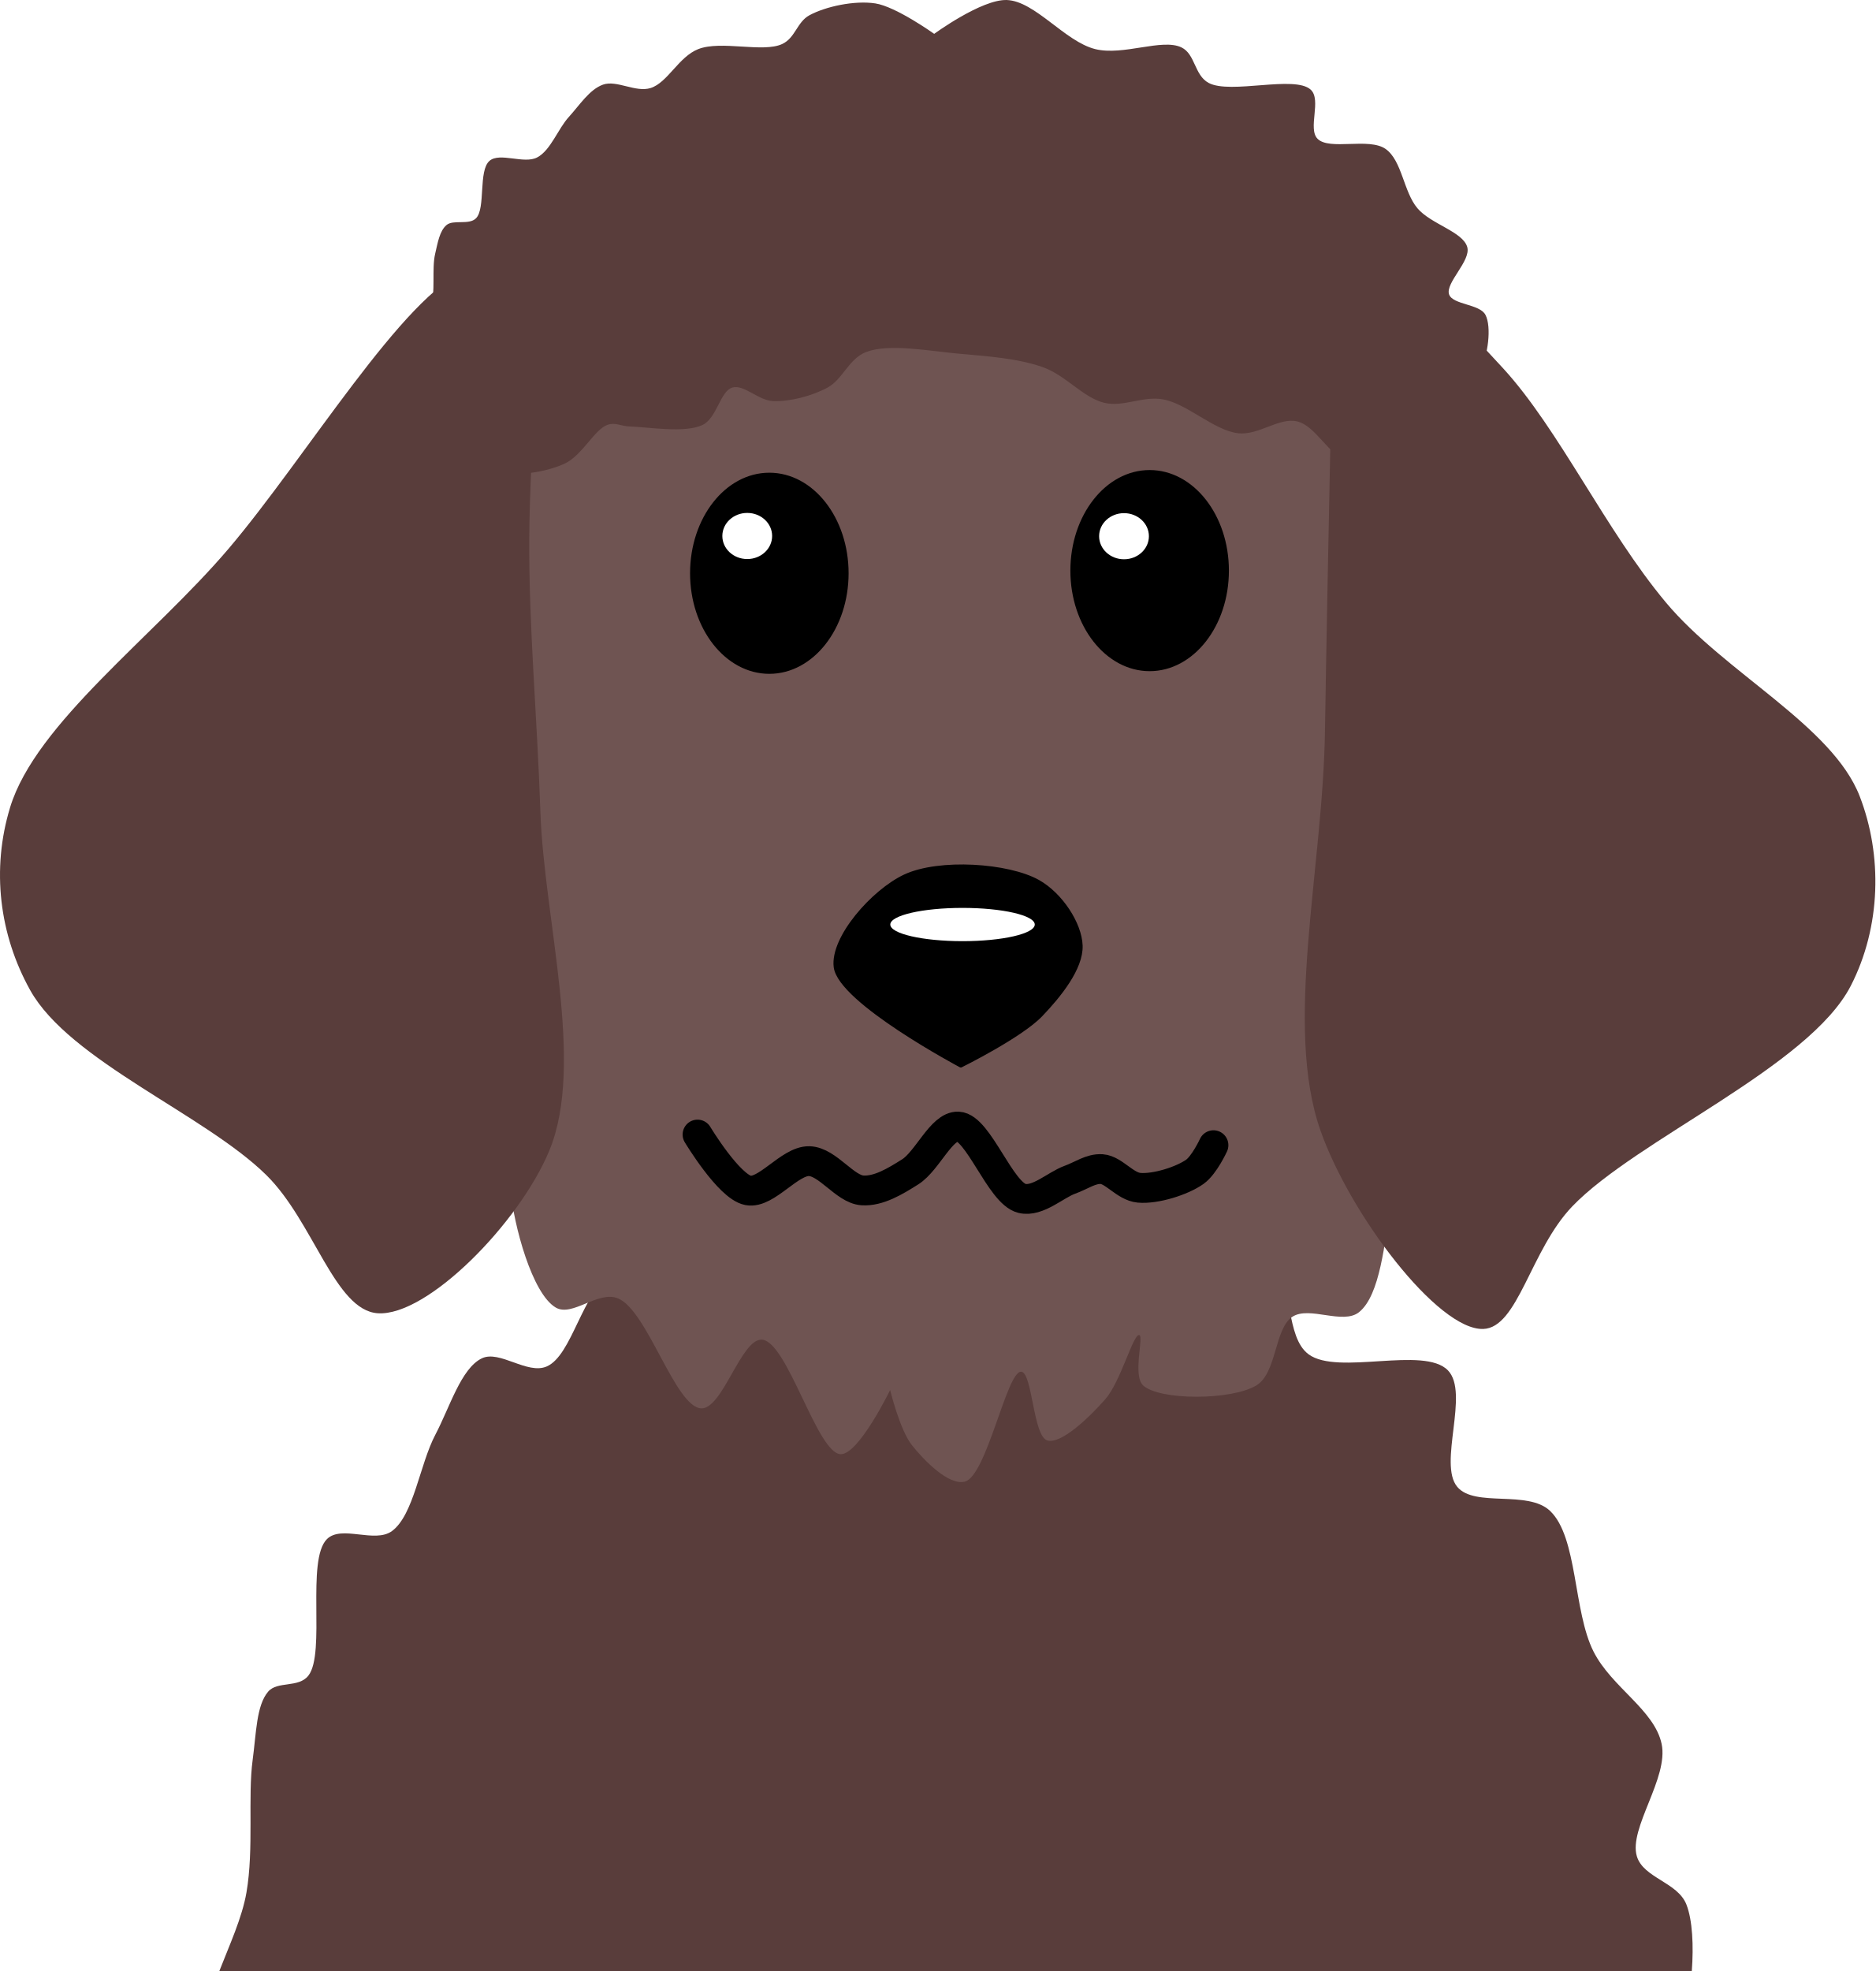
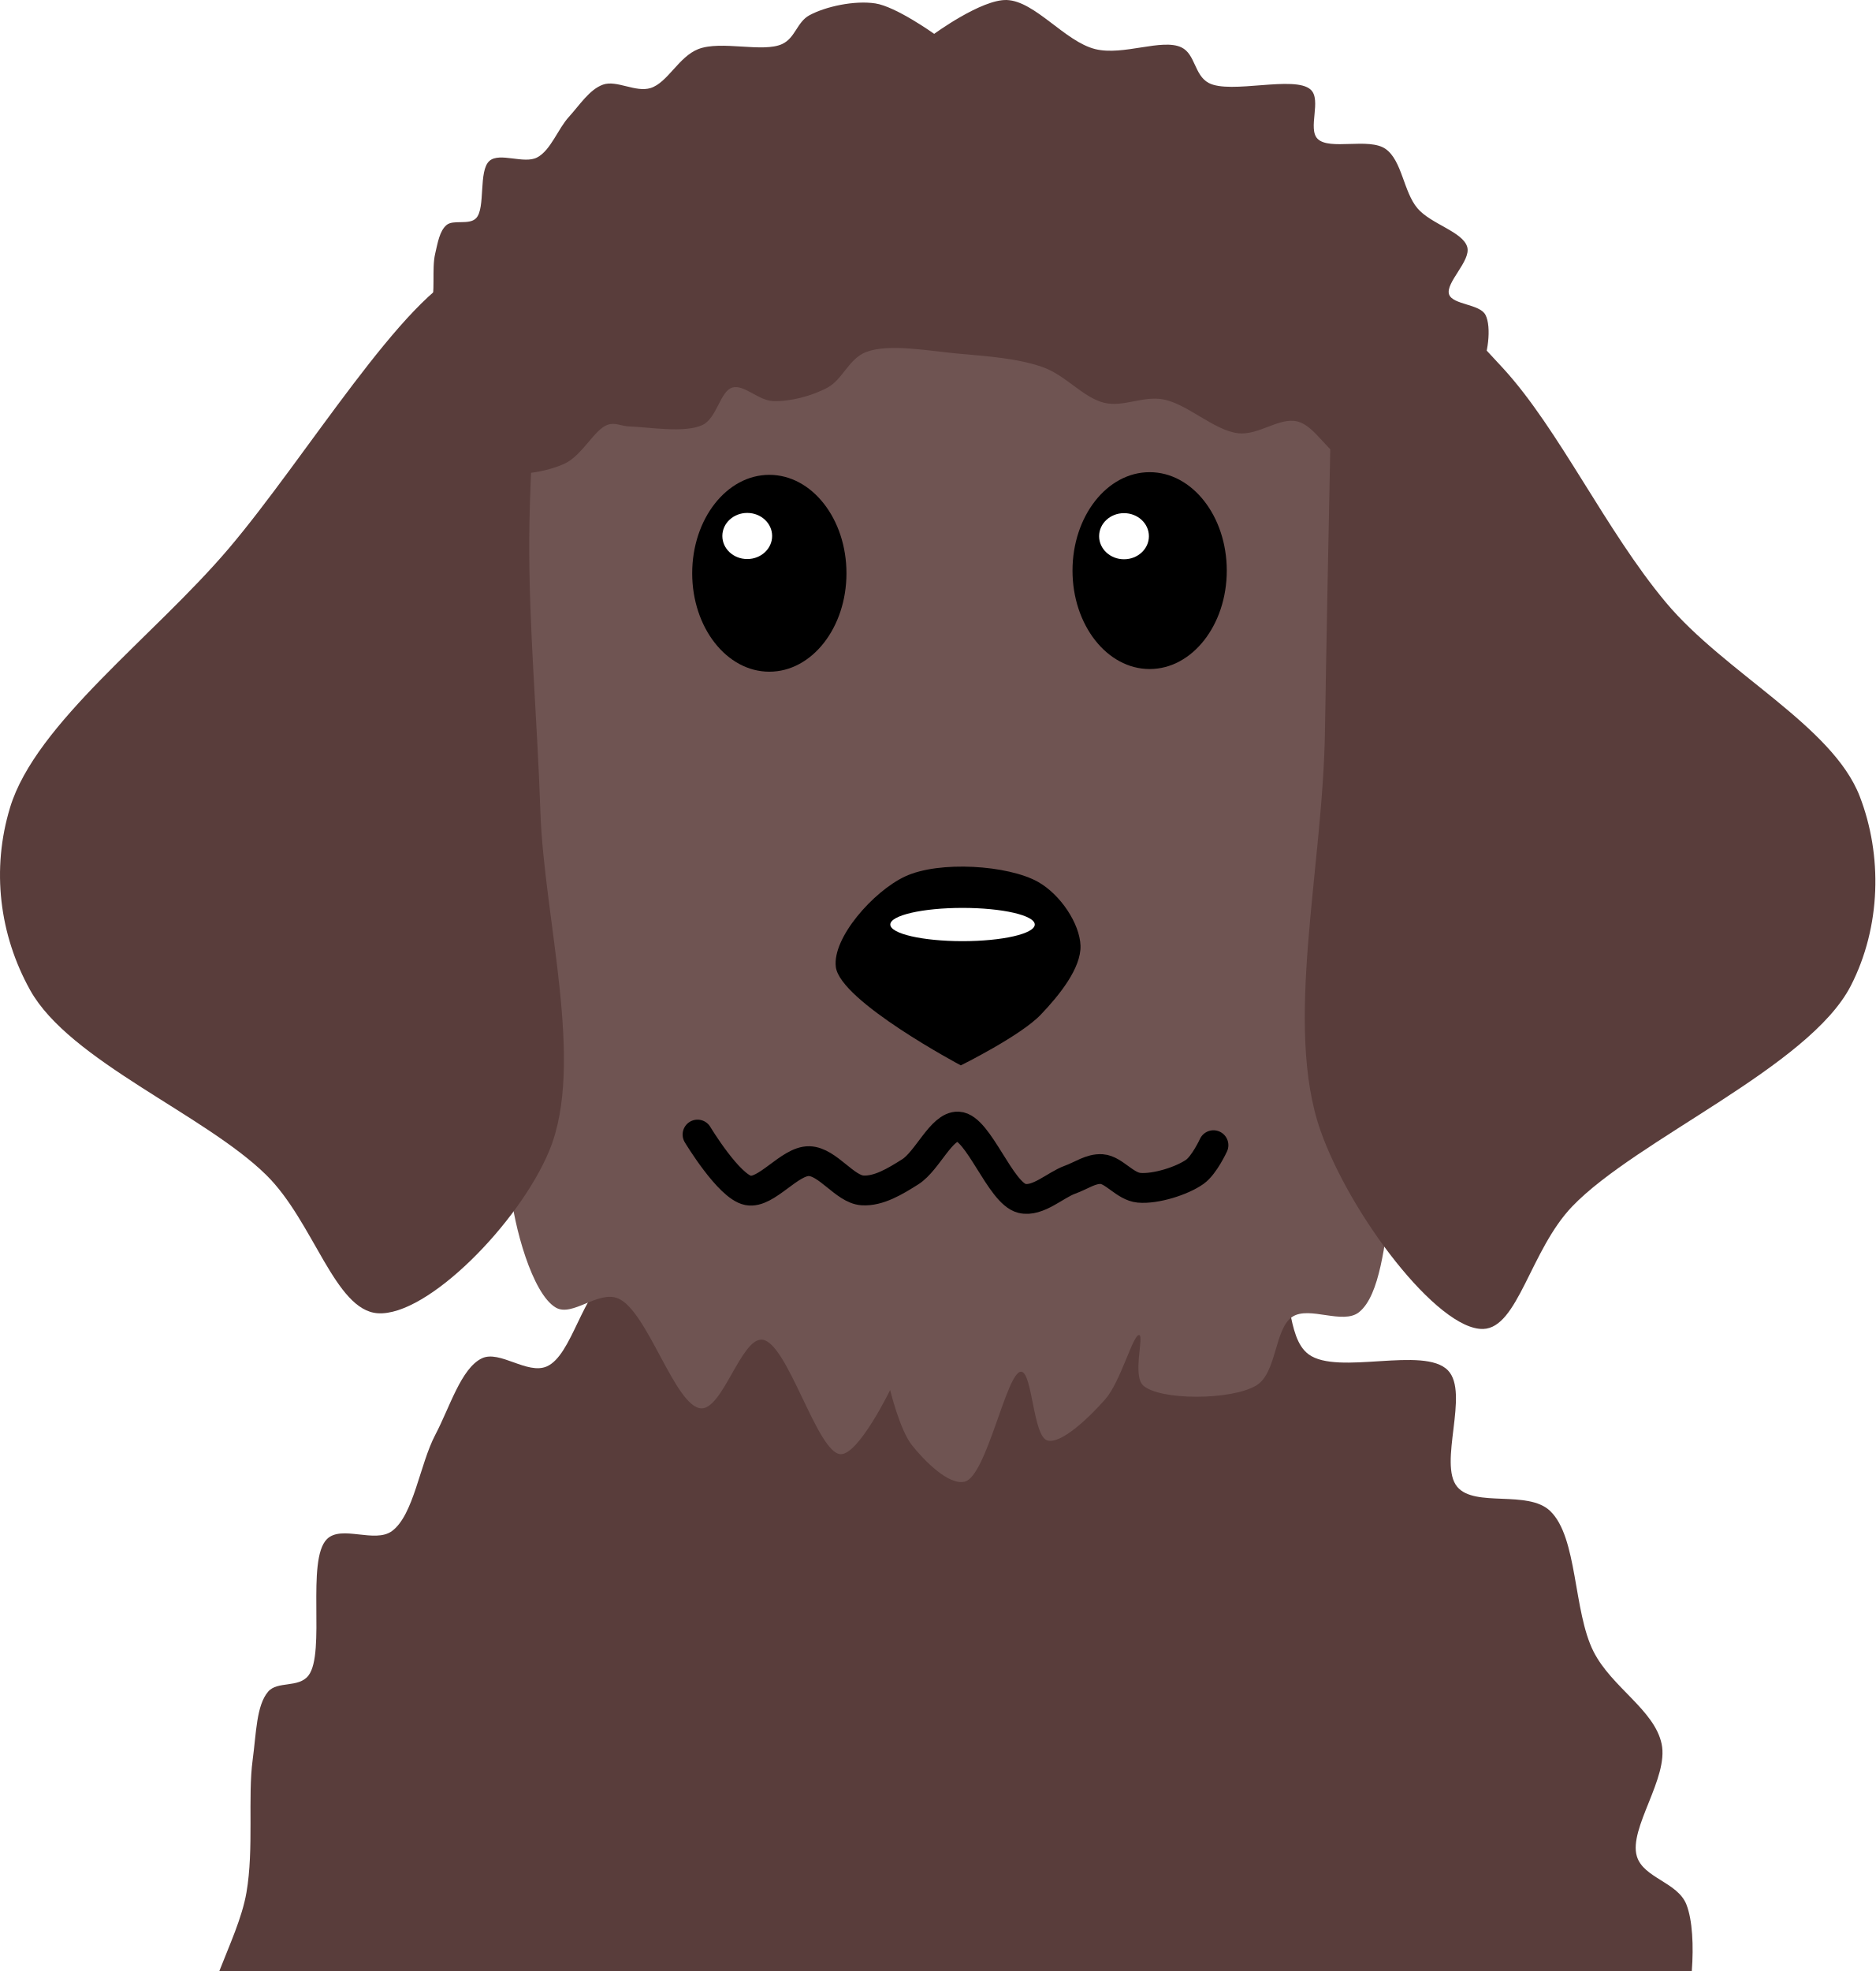
<svg xmlns="http://www.w3.org/2000/svg" xmlns:ns1="https://boxy-svg.com" viewBox="21.335 37.579 440.383 462.741" width="440.383" height="462.741">
  <path style="stroke-linecap: round; fill: rgb(89, 61, 59);" d="M 263.911 309.351 C 273.066 309.746 281.977 332.742 292.269 336.693 C 300.892 340.003 313.837 331.94 319.906 335.751 C 325.273 339.121 323.068 351.44 328.63 355.54 C 335.494 360.599 355.726 353.49 361.348 359.311 C 366.479 364.624 358.981 381.229 363.536 386.655 C 367.664 391.573 380.1 387.305 385.347 392.319 C 391.842 398.526 390.734 415.81 395.53 425.313 C 399.767 433.708 409.822 438.992 411.523 446.998 C 413.226 455.017 403.734 466.811 405.708 473.394 C 407.237 478.495 415.274 479.45 417.343 484.708 C 418.782 488.364 419.052 494.458 418.611 500.32 L 72.845 500.32 C 75.194 494.287 78.187 487.817 79.211 481.883 C 80.982 471.621 79.494 459.393 80.664 450.768 C 81.514 444.502 81.526 437.982 84.301 434.735 C 86.485 432.181 91.443 433.925 93.755 430.967 C 97.877 425.693 93.154 403.816 98.115 398.915 C 101.537 395.534 109.362 399.996 113.388 397.027 C 118.5 393.257 119.885 381.394 123.571 374.397 C 126.96 367.965 129.599 358.843 134.477 356.485 C 138.656 354.465 145.184 360.399 149.749 358.376 C 155.742 355.72 158.039 340.79 165.013 336.693 C 172.058 332.554 185.932 337.857 191.921 333.86 C 196.839 330.578 196.082 321.589 200.647 317.838 C 205.671 313.71 215.263 309.823 221.737 311.23 C 228.678 312.739 240.641 328.205 240.641 328.205 C 240.641 328.205 255.928 309.007 263.911 309.351 Z" />
  <path style="stroke-linecap: round; fill: rgb(111, 84, 82);" d="M 230.358 363.923 C 230.358 363.923 222.983 379.099 218.751 378.985 C 213.206 378.836 206.233 352.454 200.245 352.094 C 195.385 351.802 191.019 368.409 186.021 368.224 C 179.887 367.996 173.391 345.242 166.457 342.409 C 161.775 340.496 155.741 346.843 151.848 344.564 C 146.305 341.319 141.992 325.417 141.159 316.595 C 140.447 309.058 146.28 301.267 145.002 295.081 C 143.883 289.663 138.286 286.466 135.754 281.096 C 132.822 274.876 128.941 266.804 129.175 259.587 C 129.418 252.11 138.09 243.947 137.721 237.005 C 137.391 230.801 130.298 226.829 129.019 219.794 C 127.253 210.078 129.538 190.87 133.005 183.22 C 134.958 178.91 139.631 178.644 140.902 174.615 C 142.8 168.599 136.8 157.418 137.491 148.801 C 138.209 139.855 141.513 123.139 145.555 121.921 C 148.354 121.078 153.25 131.447 155.898 130.525 C 159.973 129.106 156.751 103.259 162.437 99.325 C 167.059 96.127 178.46 105.41 183.254 102.55 C 188.368 99.499 186.563 83.045 191.276 79.963 C 195.022 77.513 202.191 78.697 206.38 81.04 C 211.015 83.632 210.959 92.834 217.182 96.104 C 228.076 101.828 262.536 103.022 273.976 97.171 C 281.134 93.51 281.192 80.558 286.652 78.896 C 291.911 77.295 302.44 81.953 305.867 86.421 C 309.007 90.514 305.404 102.707 307.79 103.631 C 309.987 104.482 315.152 93.715 318.82 93.946 C 322.958 94.206 328.835 102.611 331.199 107.933 C 333.475 113.058 330.032 122.172 333.125 125.143 C 336.017 127.921 344.649 123.167 348.23 126.223 C 353.16 130.431 354.494 145.692 354.748 154.181 C 354.958 161.204 350.337 166.7 351.439 173.546 C 352.838 182.237 365.321 192.997 366.299 201.508 C 367.055 208.087 363.447 214.447 361.439 219.794 C 359.762 224.259 356.608 226.508 355.598 231.624 C 353.991 239.767 359.618 255.689 357.9 264.965 C 356.565 272.171 351.168 275.9 349.395 283.255 C 347.008 293.161 349.803 308.788 348.014 319.818 C 346.48 329.274 345.442 341.639 340.483 345.632 C 336.696 348.682 328.806 344.126 324.838 346.713 C 320.56 349.502 321.221 359.902 316.35 362.843 C 310.469 366.394 293.603 366.38 289.776 362.843 C 287.219 360.48 290.02 351.258 288.844 351.015 C 287.435 350.724 284.513 361.944 280.888 366.077 C 277.296 370.172 270.532 376.751 267.247 375.749 C 263.911 374.731 263.775 359.77 261.142 359.621 C 257.726 359.428 253.064 384.133 247.876 385.432 C 244.132 386.369 238.379 380.528 235.448 376.832 C 232.639 373.29 230.358 363.923 230.358 363.923 C 230.358 363.923 230.358 363.923 230.358 363.923 C 230.358 363.923 230.358 363.923 230.358 363.923" ns1:d="M 230.358 363.923 R 218.751 378.985 R 200.245 352.094 R 186.021 368.224 R 166.457 342.409 R 151.848 344.564 R 141.159 316.595 R 145.002 295.081 R 135.754 281.096 R 129.175 259.587 R 137.721 237.005 R 129.019 219.794 R 133.005 183.22 R 140.902 174.615 R 137.491 148.801 R 145.555 121.921 R 155.898 130.525 R 162.437 99.325 R 183.254 102.55 R 191.276 79.963 R 206.38 81.04 R 217.182 96.104 R 273.976 97.171 R 286.652 78.896 R 305.867 86.421 R 307.79 103.631 R 318.82 93.946 R 331.199 107.933 R 333.125 125.143 R 348.23 126.223 R 354.748 154.181 R 351.439 173.546 R 366.299 201.508 R 361.439 219.794 R 355.598 231.624 R 357.9 264.965 R 349.395 283.255 R 348.014 319.818 R 340.483 345.632 R 324.838 346.713 R 316.35 362.843 R 289.776 362.843 R 288.844 351.015 R 280.888 366.077 R 267.247 375.749 R 261.142 359.621 R 247.876 385.432 R 235.448 376.832 R 230.358 363.923 R 230.358 363.923 Z 1@50a3043c" />
  <path style="stroke-linecap: round; fill: rgb(89, 61, 59);" d="M 148.761 103.644 C 148.761 103.644 137.713 98.502 130.967 101.03 C 116.207 106.56 93.2 145.008 74.983 166.431 C 57.482 187.011 29.737 207.371 23.71 227.127 C 19.268 241.688 21.181 257.037 28.415 270.035 C 37.656 286.639 69.43 299.221 83.877 313.46 C 94.989 324.412 99.967 345.225 110.042 345.898 C 121.669 346.674 143.279 324.723 150.33 307.708 C 158.772 287.338 149.073 253.28 148.232 228.173 C 147.475 205.584 145.496 184.906 145.618 163.817 C 145.736 143.42 148.761 103.644 148.761 103.644 C 148.761 103.644 148.761 103.644 148.761 103.644" ns1:d="M 148.761 103.644 R 130.967 101.03 R 74.983 166.431 R 23.71 227.127 R 28.415 270.035 R 83.877 313.46 R 110.042 345.898 R 150.33 307.708 R 148.232 228.173 R 145.618 163.817 R 148.761 103.644 Z 1@adb6126e" />
-   <ellipse style="stroke: rgb(0, 0, 0); stroke-linecap: round;" cx="291.298" cy="171.543" rx="18.113" ry="23.109" />
-   <ellipse style="stroke: rgb(0, 0, 0); stroke-linecap: round;" cx="201.992" cy="172.169" rx="18.113" ry="23.109" />
-   <path style="stroke: rgb(0, 0, 0); stroke-linecap: round;" d="M 246.958 287.703 C 246.958 287.703 218.625 272.663 217.607 264.6 C 216.745 257.779 226.404 246.854 233.841 243.362 C 241.883 239.586 258.084 240.694 265.071 244.615 C 270.375 247.592 274.898 254.454 275.064 259.603 C 275.233 264.856 270.069 271.277 265.691 275.838 C 260.93 280.799 246.958 287.703 246.958 287.703 C 246.958 287.703 246.958 287.703 246.958 287.703 C 246.958 287.703 246.958 287.703 246.958 287.703" ns1:d="M 246.958 287.703 R 217.607 264.6 R 233.841 243.362 R 265.071 244.615 R 275.064 259.603 R 265.691 275.838 R 246.958 287.703 R 246.958 287.703 Z 1@7376e157" />
+   <ellipse style="stroke-linecap: round;" cx="291.298" cy="171.543" rx="18.113" ry="23.109" />
+   <ellipse style="stroke-linecap: round;" cx="201.992" cy="172.169" rx="18.113" ry="23.109" />
+   <path style="stroke-linecap: round;" d="M 246.958 287.703 C 246.958 287.703 218.625 272.663 217.607 264.6 C 216.745 257.779 226.404 246.854 233.841 243.362 C 241.883 239.586 258.084 240.694 265.071 244.615 C 270.375 247.592 274.898 254.454 275.064 259.603 C 275.233 264.856 270.069 271.277 265.691 275.838 C 260.93 280.799 246.958 287.703 246.958 287.703 C 246.958 287.703 246.958 287.703 246.958 287.703 C 246.958 287.703 246.958 287.703 246.958 287.703" ns1:d="M 246.958 287.703 R 217.607 264.6 R 233.841 243.362 R 265.071 244.615 R 275.064 259.603 R 265.691 275.838 R 246.958 287.703 R 246.958 287.703 Z 1@7376e157" />
  <path style="stroke: rgb(0, 0, 0); fill: none; stroke-linecap: round; stroke-width: 7px;" d="M 185.131 303.944 C 185.131 303.944 192.482 316.164 196.996 317.054 C 201.28 317.898 206.77 310.056 211.358 310.186 C 215.7 310.309 219.732 316.782 223.849 317.054 C 227.637 317.304 231.552 314.924 235.094 312.684 C 239.104 310.148 242.409 301.894 246.332 302.065 C 251.071 302.272 256.25 317.709 261.321 318.932 C 265.029 319.826 269.183 315.777 272.566 314.556 C 275.303 313.568 277.505 311.876 280.06 312.058 C 282.902 312.261 285.526 316.129 288.8 316.434 C 292.668 316.794 298.931 314.812 301.917 312.684 C 304.148 311.094 306.287 306.442 306.287 306.442" ns1:d="M 185.131 303.944 R 196.996 317.054 R 211.358 310.186 R 223.849 317.054 R 235.094 312.684 R 246.332 302.065 R 261.321 318.932 R 272.566 314.556 R 280.06 312.058 R 288.8 316.434 R 301.917 312.684 R 306.287 306.442 1@12eb1958" />
  <ellipse style="fill: rgb(255, 255, 255);" cx="285.279" cy="163.467" rx="5.846" ry="5.414" />
  <ellipse style="fill: rgb(255, 255, 255);" cx="196.804" cy="163.415" rx="5.846" ry="5.414" />
  <ellipse style="fill: rgb(255, 255, 255);" cx="247.36" cy="254.636" rx="16.962" ry="3.905" />
  <path style="stroke-linecap: round; fill: rgb(89, 61, 59);" d="M 334.558 102.625 C 334.558 102.625 339.394 97.59 342.93 97.913 C 350.223 98.579 364.084 112.9 374.323 124.073 C 387.425 138.37 398.406 162.134 412.52 179.011 C 426.364 195.566 451.61 207.911 458.042 224.533 C 463.391 238.357 463.077 255.119 455.95 269.01 C 446.195 288.025 405.617 305.098 390.543 320.805 C 380.699 331.063 377.815 349.346 369.618 349.585 C 358.954 349.896 338.363 322.773 331.421 303.017 C 322.765 278.381 331.971 241.598 332.467 209.36 C 332.996 174.943 334.558 102.625 334.558 102.625 C 334.558 102.625 334.558 102.625 334.558 102.625" ns1:d="M 334.558 102.625 R 342.93 97.913 R 374.323 124.073 R 412.52 179.011 R 458.042 224.533 R 455.95 269.01 R 390.543 320.805 R 369.618 349.585 R 331.421 303.017 R 332.467 209.36 R 334.558 102.625 Z 1@6275f889" />
  <path style="stroke-linecap: round; fill: rgb(89, 61, 59);" d="M 240.704 45.529 C 240.704 45.529 251.842 37.375 257.75 37.583 C 264.39 37.816 271.399 47.337 278.524 49.106 C 285.102 50.74 294.224 46.521 298.769 48.709 C 302.043 50.285 301.774 55.236 305.16 57.049 C 310.279 59.79 325.396 55.166 329.127 58.638 C 331.724 61.054 328.365 67.774 330.729 70.162 C 333.514 72.976 342.794 69.795 346.707 72.549 C 350.574 75.271 350.9 82.578 354.167 86.454 C 357.337 90.215 364.875 91.969 365.883 95.593 C 366.786 98.838 360.65 104.035 361.622 106.718 C 362.502 109.148 368.79 108.927 370.146 111.486 C 371.672 114.365 370.655 121.326 369.083 123.802 C 368.03 125.46 365.264 124.982 364.286 126.583 C 362.95 128.77 364.521 133.721 363.753 136.916 C 363.032 139.919 362.629 143.506 360.025 145.262 C 355.999 147.978 344.142 147.98 338.183 146.054 C 333.161 144.431 330.404 137.572 325.933 136.517 C 321.668 135.511 316.882 139.843 312.082 139.297 C 306.473 138.659 300.141 132.397 294.507 131.351 C 289.728 130.464 285.157 133.223 280.653 132.148 C 275.723 130.972 271.639 125.718 266.272 123.802 C 260.391 121.703 253.322 121.227 246.562 120.623 C 239.491 119.991 230.144 118.165 224.726 120.224 C 220.657 121.77 219.229 126.653 215.669 128.571 C 211.987 130.555 206.821 131.899 202.886 131.749 C 199.44 131.617 196.007 127.761 193.298 128.571 C 190.452 129.422 189.704 135.655 186.373 137.314 C 182.254 139.365 173.401 137.813 169.327 137.709 C 167.047 137.651 165.903 136.661 163.998 137.314 C 160.954 138.357 158.017 144.568 153.878 146.452 C 149.307 148.532 142.47 149.476 137.366 148.439 C 132.365 147.422 126.426 144.006 123.514 140.493 C 121.058 137.53 121.297 132.791 119.786 129.761 C 118.546 127.274 115.657 125.95 115.524 123.405 C 115.338 119.862 121.136 114.804 122.45 110.295 C 123.687 106.047 122.677 100.784 123.514 97.182 C 124.136 94.505 124.563 91.814 126.178 90.425 C 127.775 89.051 131.441 90.489 133.104 88.837 C 135.429 86.528 133.609 77.616 136.298 75.329 C 138.715 73.273 144.411 76.169 147.485 74.533 C 150.679 72.833 152.3 67.899 154.945 64.996 C 157.465 62.23 159.76 58.581 162.935 57.447 C 166.142 56.302 170.601 59.36 174.122 58.244 C 178.117 56.977 180.705 50.905 185.304 49.106 C 190.682 47.003 200.5 50.019 205.015 47.912 C 208.113 46.466 208.479 42.743 211.407 41.16 C 215.211 39.104 221.965 37.64 226.856 38.375 C 231.729 39.108 240.704 45.529 240.704 45.529 C 240.704 45.529 240.704 45.529 240.704 45.529 C 240.704 45.529 240.704 45.529 240.704 45.529" ns1:d="M 240.704 45.529 R 257.75 37.583 R 278.524 49.106 R 298.769 48.709 R 305.16 57.049 R 329.127 58.638 R 330.729 70.162 R 346.707 72.549 R 354.167 86.454 R 365.883 95.593 R 361.622 106.718 R 370.146 111.486 R 369.083 123.802 R 364.286 126.583 R 363.753 136.916 R 360.025 145.262 R 338.183 146.054 R 325.933 136.517 R 312.082 139.297 R 294.507 131.351 R 280.653 132.148 R 266.272 123.802 R 246.562 120.623 R 224.726 120.224 R 215.669 128.571 R 202.886 131.749 R 193.298 128.571 R 186.373 137.314 R 169.327 137.709 R 163.998 137.314 R 153.878 146.452 R 137.366 148.439 R 123.514 140.493 R 119.786 129.761 R 115.524 123.405 R 122.45 110.295 R 123.514 97.182 R 126.178 90.425 R 133.104 88.837 R 136.298 75.329 R 147.485 74.533 R 154.945 64.996 R 162.935 57.447 R 174.122 58.244 R 185.304 49.106 R 205.015 47.912 R 211.407 41.16 R 226.856 38.375 R 240.704 45.529 R 240.704 45.529 Z 1@c422a4c1" />
</svg>
